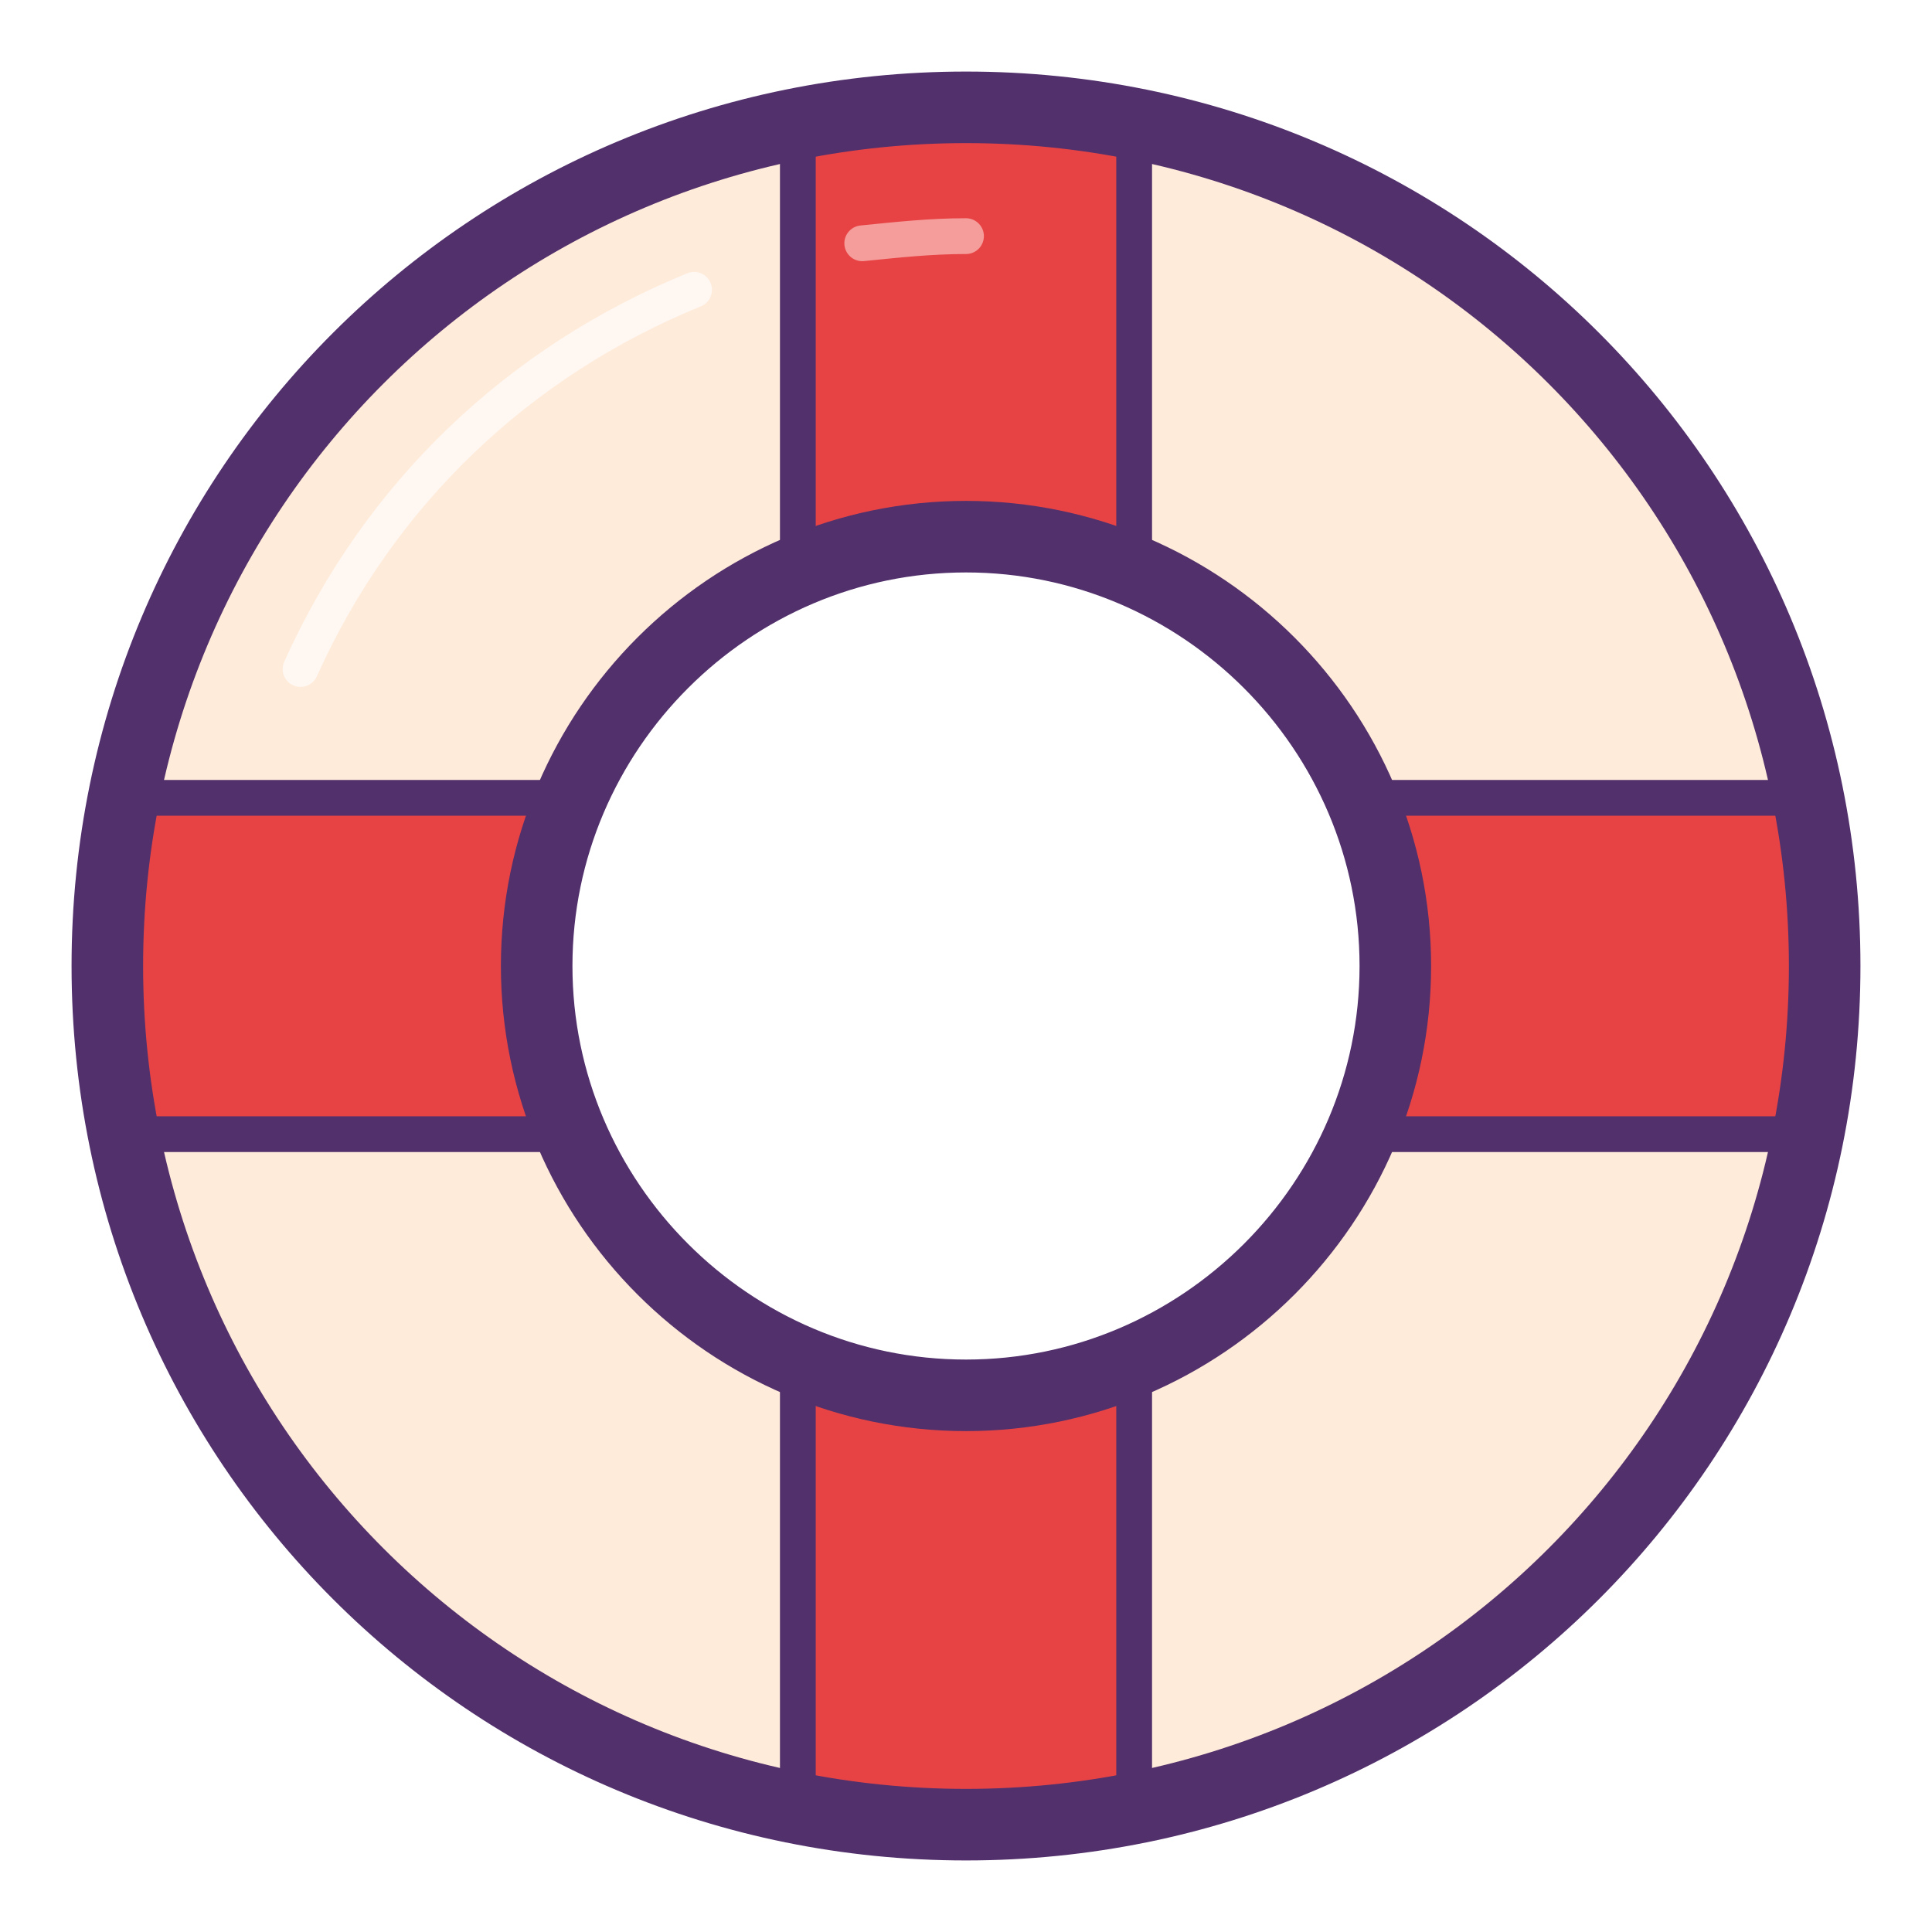
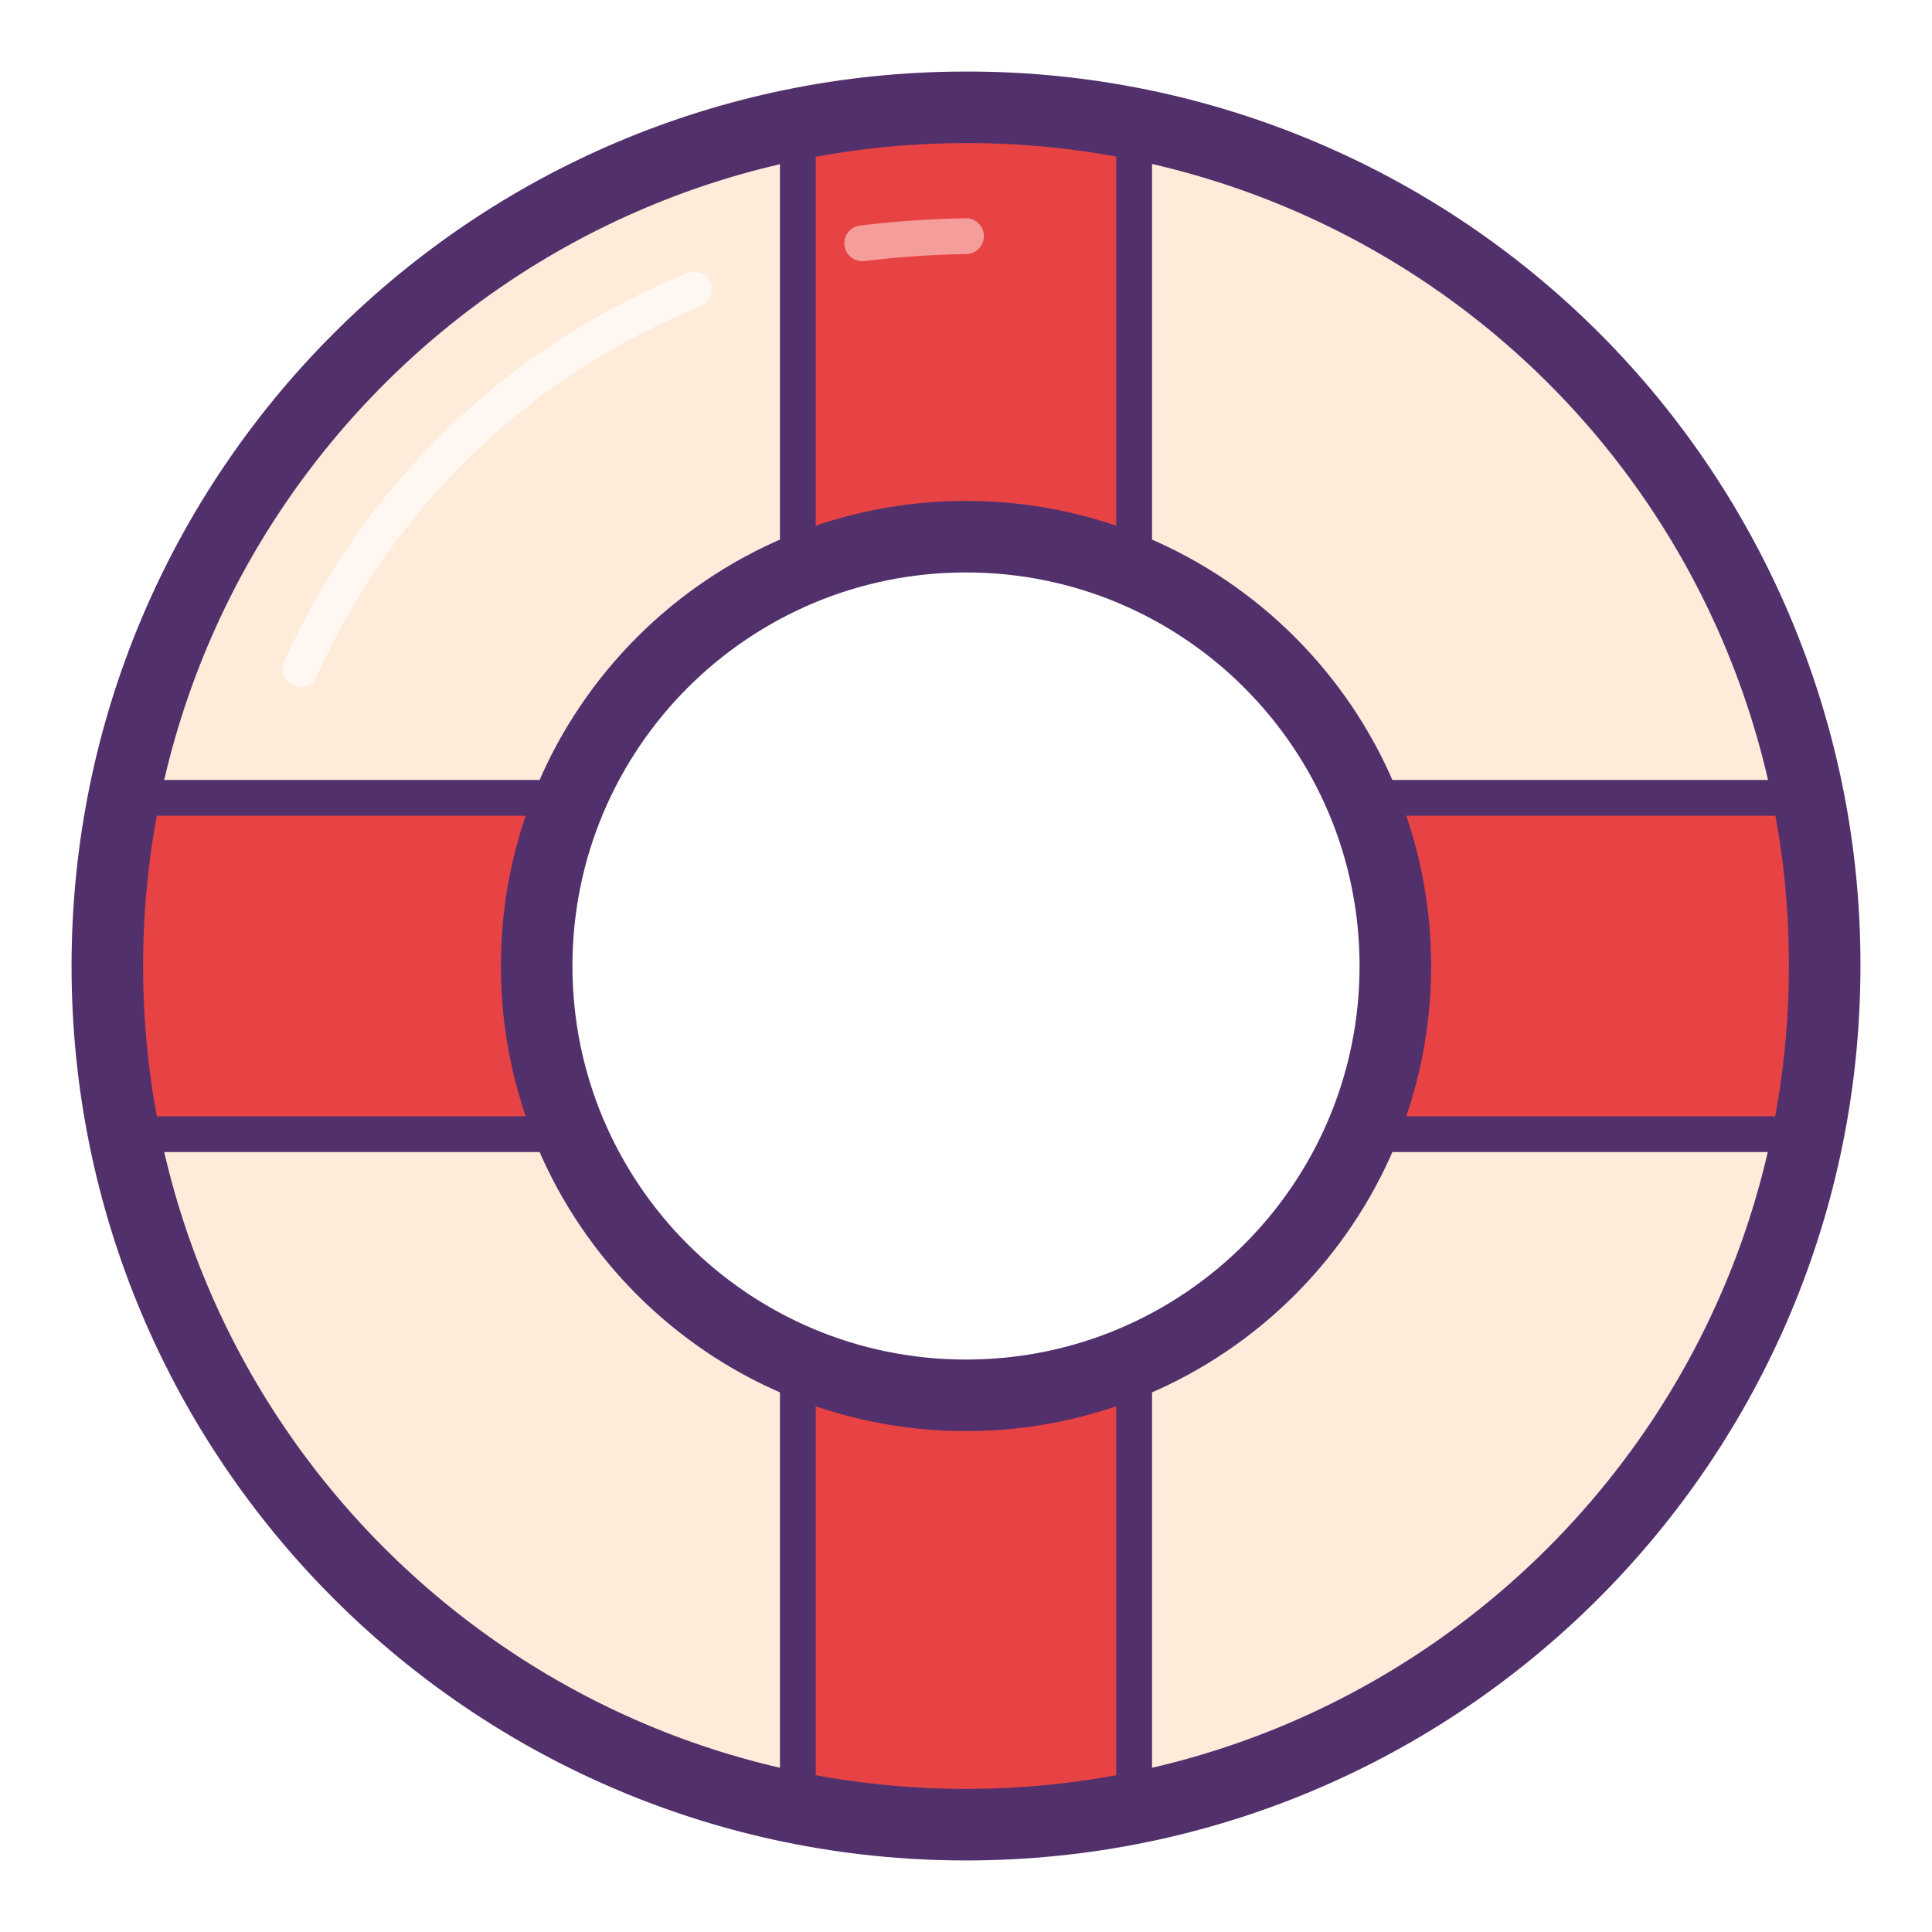
- <svg xmlns="http://www.w3.org/2000/svg" xmlns:xlink="http://www.w3.org/1999/xlink" version="1.1" id="Layer_1" x="0px" y="0px" viewBox="0 0 54 54" style="enable-background:new 0 0 54 54;" xml:space="preserve">
-   <style type="text/css">
- 	.st0{fill:#FFEBD9;}
- 	.st1{clip-path:url(#SVGID_2_);}
- 	.st2{fill:#E84344;}
- 	.st3{fill:#52306C;}
- 	.st4{fill:none;stroke:#52306C;stroke-width:2;stroke-linecap:round;stroke-linejoin:round;}
- 	.st5{fill:none;stroke:#FFF7F2;stroke-linecap:round;stroke-miterlimit:10;}
- 	.st6{opacity:0.5;fill:none;stroke:#FFF7F2;stroke-linecap:round;stroke-miterlimit:10;enable-background:new    ;}
- </style>
-   <path class="st0" d="M27,3C13.7,3,3,13.7,3,27s10.7,24,24,24s24-10.7,24-24S40.3,3,27,3z M27,39c-6.6,0-12-5.4-12-12s5.4-12,12-12  s12,5.4,12,12S33.6,39,27,39z" />
-   <g>
-     <defs>
-       <path id="SVGID_1_" d="M27,3C13.7,3,3,13.7,3,27s10.7,24,24,24s24-10.7,24-24S40.3,3,27,3z M27,39c-6.6,0-12-5.4-12-12    s5.4-12,12-12s12,5.4,12,12S33.6,39,27,39z" />
-     </defs>
-     <clipPath id="SVGID_2_">
-       <use xlink:href="#SVGID_1_" style="overflow:visible;" />
+ <svg xmlns="http://www.w3.org/2000/svg" id="Layer_1" data-name="Layer 1" viewBox="0 0 54 54">
+   <defs>
+     <style>.cls-1,.cls-6,.cls-7,.cls-8{fill:none;}.cls-2{fill:#ffebd9;}.cls-3{clip-path:url(#clip-path);}.cls-4{fill:#e84344;}.cls-5{fill:#52306c;}.cls-6{stroke:#52306c;stroke-linejoin:round;stroke-width:2px;}.cls-6,.cls-7,.cls-8{stroke-linecap:round;}.cls-7,.cls-8{stroke:#fff7f2;stroke-miterlimit:10;}.cls-8{opacity:0.5;isolation:isolate;}</style>
+     <clipPath id="clip-path">
+       <path class="cls-1" d="M27,3A24,24,0,1,0,51,27,23.94,23.94,0,0,0,27,3Zm0,36A12,12,0,1,1,39,27,12,12,0,0,1,27,39Z" />
    </clipPath>
-     <g class="st1">
-       <path class="st2" d="M22.8,51.5c-0.3,0-0.5-0.2-0.5-0.5V31.7H3c-0.3,0-0.5-0.2-0.5-0.5v-8.4c0-0.3,0.2-0.5,0.5-0.5h19.3V3    c0-0.3,0.2-0.5,0.5-0.5h8.4c0.3,0,0.5,0.2,0.5,0.5v19.3H51c0.3,0,0.5,0.2,0.5,0.5v8.4c0,0.3-0.2,0.5-0.5,0.5H31.7V51    c0,0.3-0.2,0.5-0.5,0.5H22.8z" />
-       <path class="st3" d="M31.2,3v19.8H51v8.4H31.2V51h-8.4V31.2H3v-8.4h19.8V3H31.2 M31.2,2h-8.4c-0.6,0-1,0.4-1,1v18.8H3    c-0.6,0-1,0.4-1,1v8.4c0,0.6,0.4,1,1,1h18.8V51c0,0.6,0.4,1,1,1h8.4c0.6,0,1-0.4,1-1V32.2H51c0.6,0,1-0.4,1-1v-8.4    c0-0.6-0.4-1-1-1H32.2V3C32.2,2.4,31.8,2,31.2,2C31.2,2,31.2,2,31.2,2z" />
-     </g>
+   </defs>
+   <path class="cls-2" d="M27,3A24,24,0,1,0,51,27,23.94,23.94,0,0,0,27,3Zm0,36A12,12,0,1,1,39,27,12,12,0,0,1,27,39Z" />
+   <g class="cls-3">
+     <path class="cls-4" d="M22.8,51.5a0.47,0.47,0,0,1-.5-0.5V31.7H3a0.47,0.47,0,0,1-.5-0.5V22.8A0.47,0.47,0,0,1,3,22.3H22.3V3a0.47,0.47,0,0,1,.5-0.5h8.4a0.47,0.47,0,0,1,.5.5V22.3H51a0.47,0.47,0,0,1,.5.5v8.4a0.47,0.47,0,0,1-.5.5H31.7V51a0.47,0.47,0,0,1-.5.5H22.8Z" />
+     <path class="cls-5" d="M31.2,3V22.8H51v8.4H31.2V51H22.8V31.2H3V22.8H22.8V3h8.4m0-1H22.8a0.94,0.94,0,0,0-1,1V21.8H3a0.94,0.94,0,0,0-1,1v8.4a0.94,0.94,0,0,0,1,1H21.8V51a0.94,0.94,0,0,0,1,1h8.4a0.94,0.94,0,0,0,1-1V32.2H51a0.94,0.94,0,0,0,1-1V22.8a0.94,0.94,0,0,0-1-1H32.2V3a0.94,0.94,0,0,0-1-1h0Z" />
  </g>
-   <path class="st4" d="M27,3C13.7,3,3,13.7,3,27s10.7,24,24,24s24-10.7,24-24S40.3,3,27,3z M27,39c-6.6,0-12-5.4-12-12s5.4-12,12-12  s12,5.4,12,12S33.6,39,27,39z" />
-   <path class="st5" d="M19.4,8.1c-4.9,2-8.8,5.7-11,10.6" />
-   <path class="st6" d="M27,6.6c-1,0-1.9,0.1-2.9,0.2" />
+   <path class="cls-6" d="M27,3A24,24,0,1,0,51,27,23.94,23.94,0,0,0,27,3Zm0,36A12,12,0,1,1,39,27,12,12,0,0,1,27,39Z" />
+   <path class="cls-7" d="M19.4,8.1a20.38,20.38,0,0,0-11,10.6" />
+   <path class="cls-8" d="M27,6.6a28.25,28.25,0,0,0-2.9.2" />
</svg>
